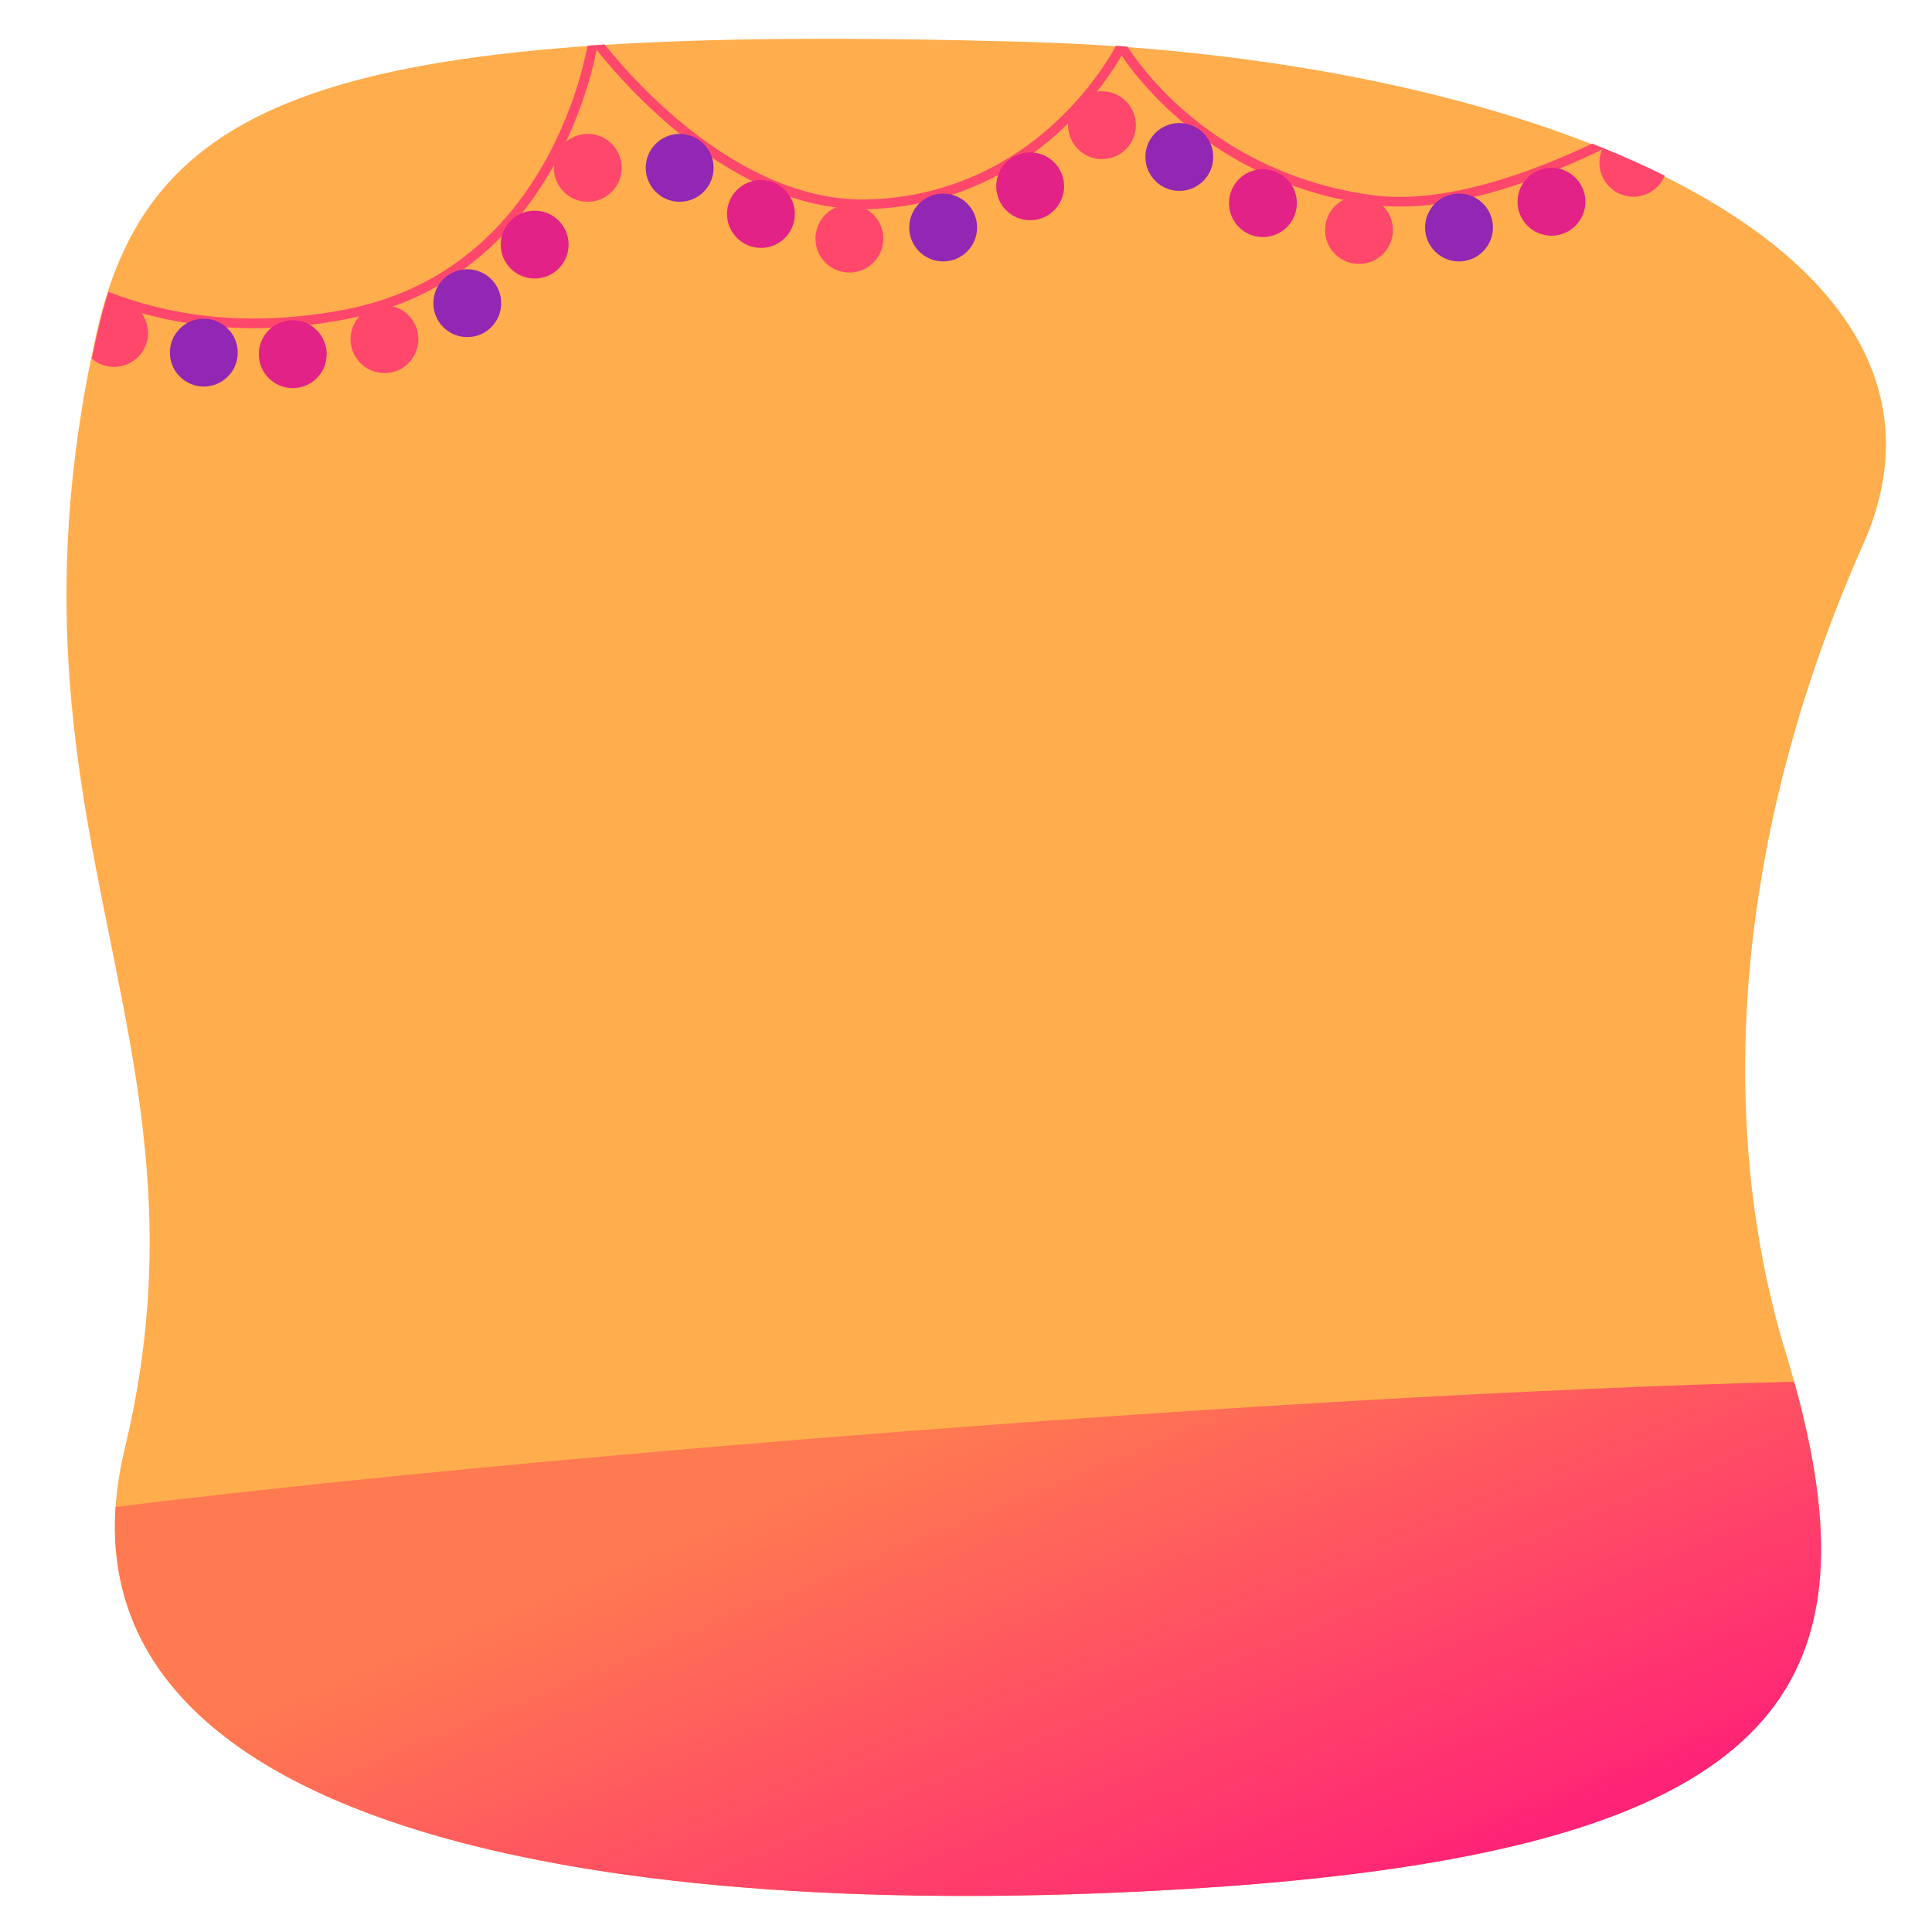
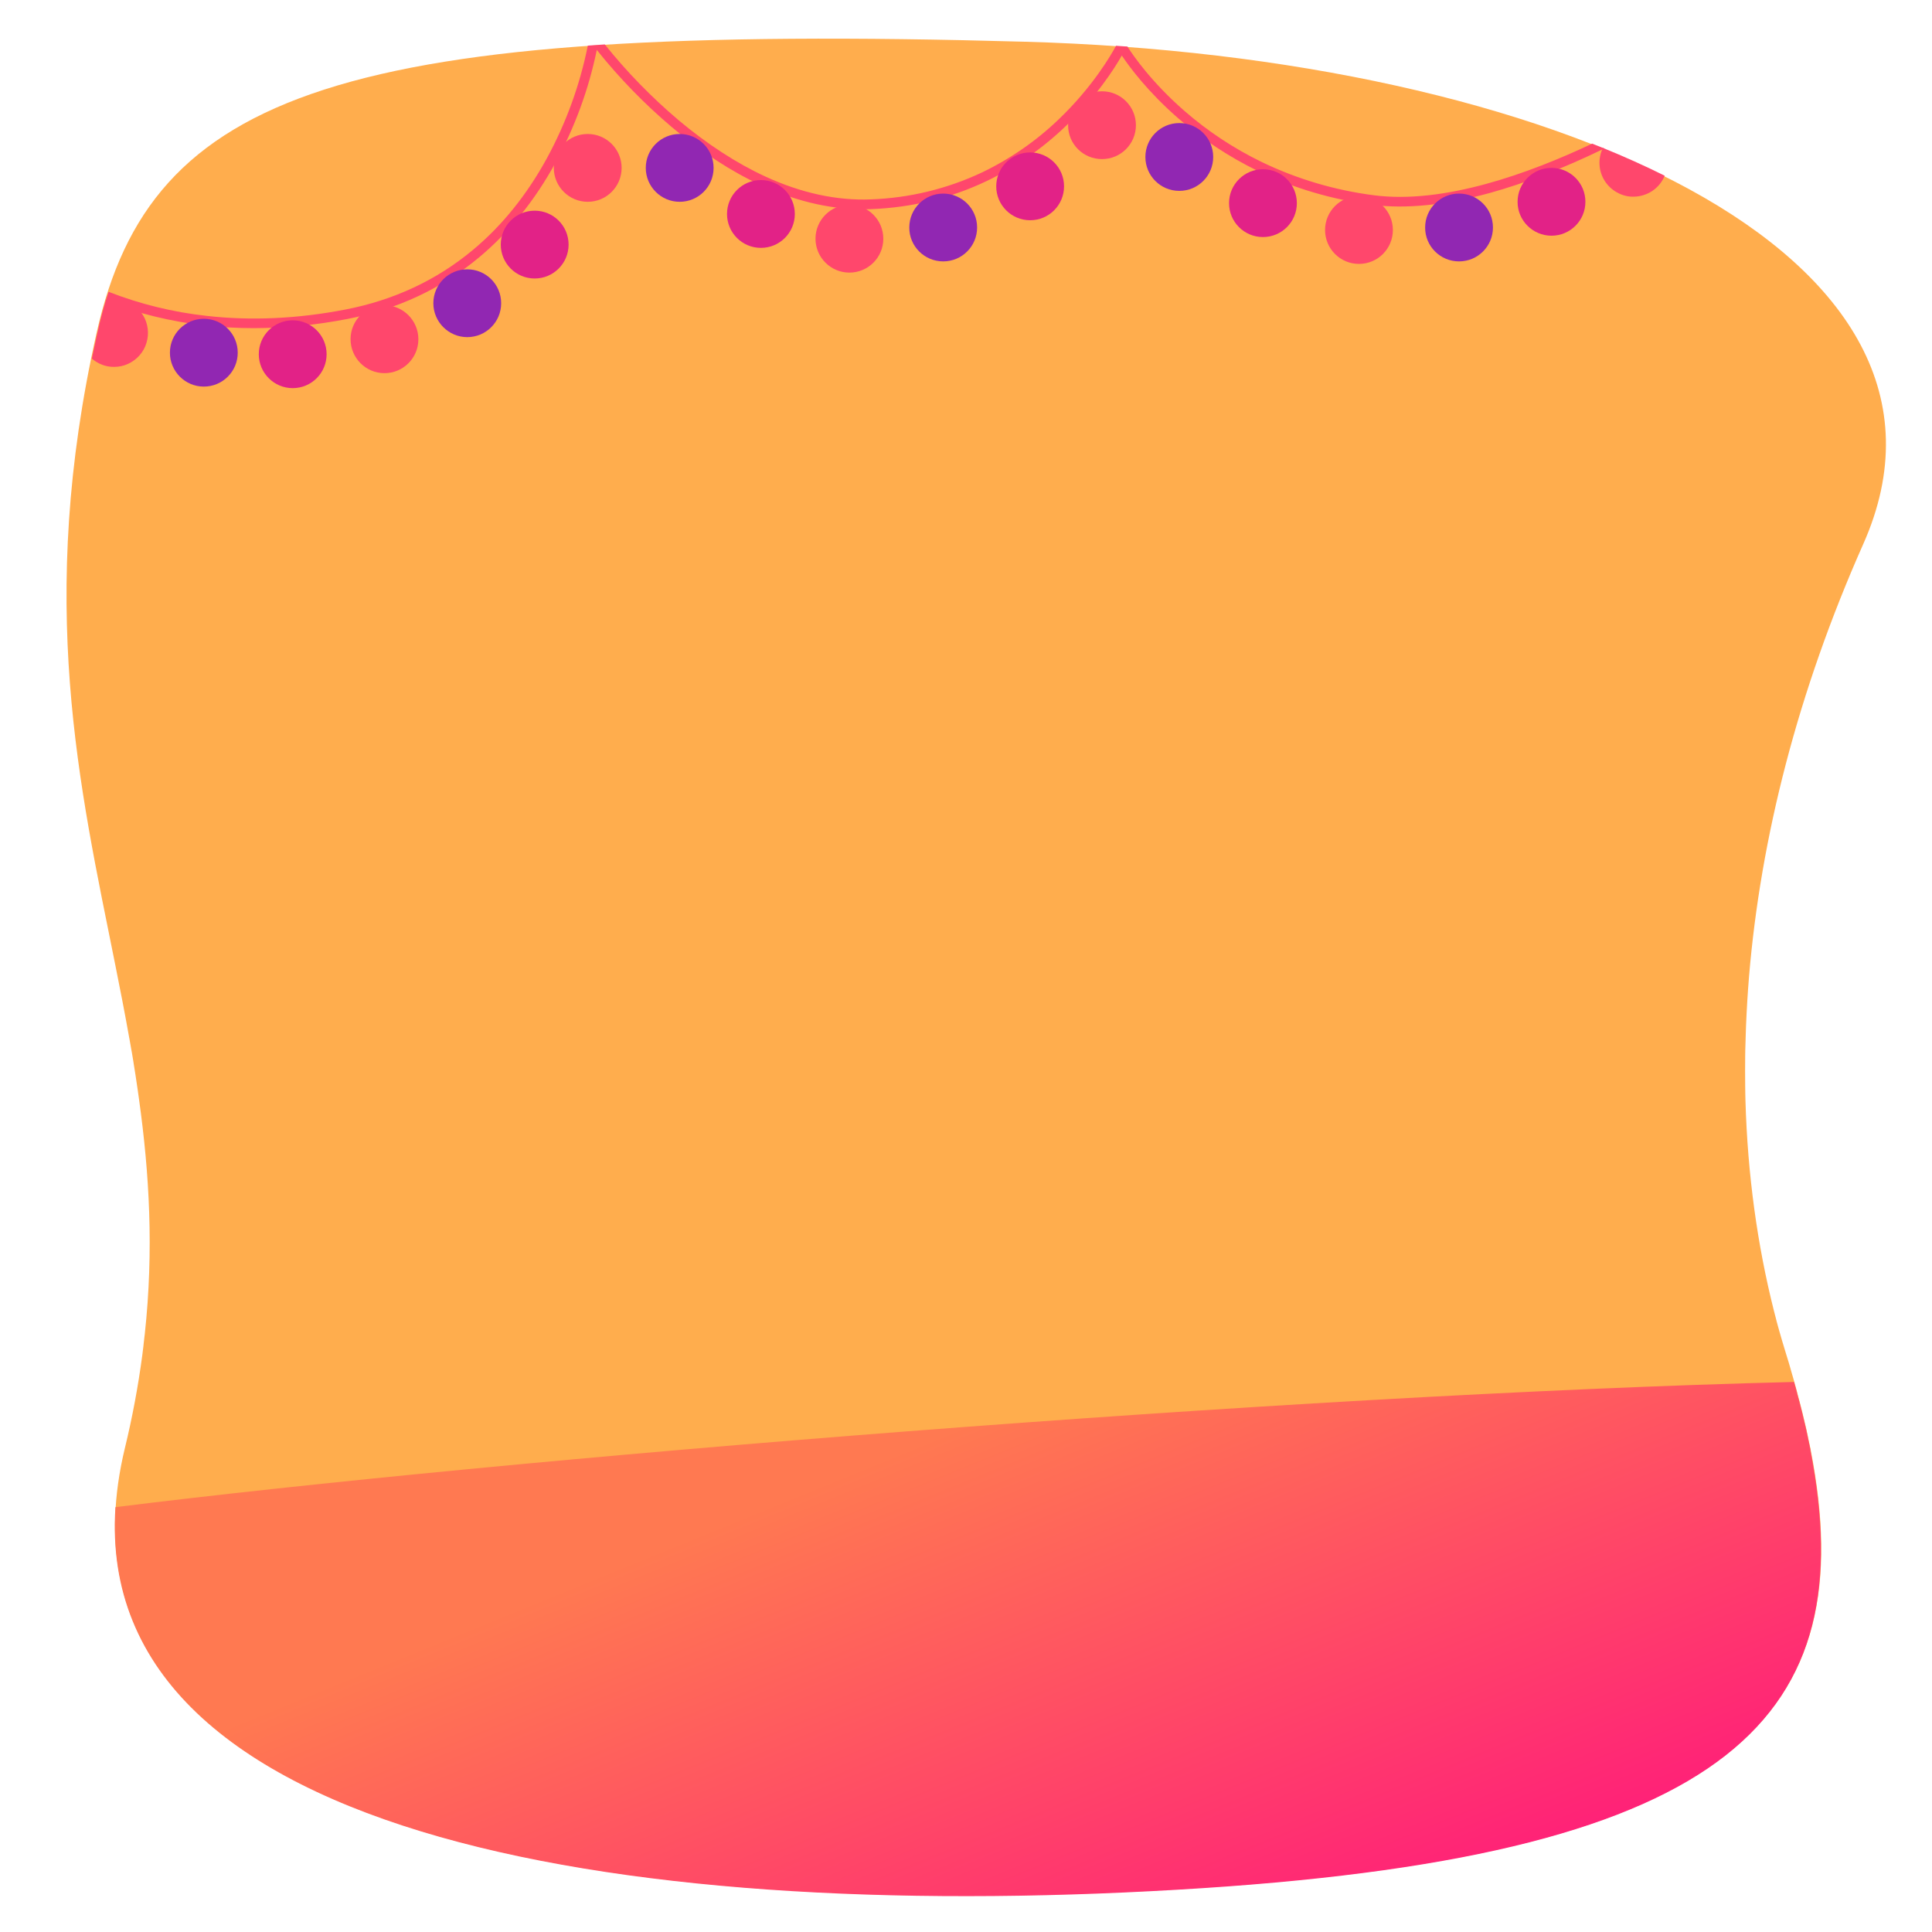
- <svg xmlns="http://www.w3.org/2000/svg" version="1.1" id="asset" x="0px" y="0px" viewBox="0 0 2000 2000" style="enable-background:new 0 0 2000 2000;" xml:space="preserve">
-   <style type="text/css">
- 	.st0{fill:#FFAD4D;}
- 	.st1{fill:url(#SVGID_1_);}
- 	.st2{fill:#FF476C;}
- 	.st3{fill:#9127B2;}
- 	.st4{fill:#E22287;}
- </style>
+ <svg xmlns="http://www.w3.org/2000/svg" version="1.1" id="asset" x="0px" y="0px" viewBox="0 0 2000 2000" enable-background="new 0 0 2000 2000" xml:space="preserve">
  <g>
-     <path class="st0" d="M1806.61,1121.97v-0.47c-0.11-8.52-0.11-17.08,0-25.68c0-0.53,0-1.06,0-1.59c0-2.35,0.07-4.71,0.11-7.06   l0.06-3.25c0-2.17,0.1-4.35,0.15-6.52l0.12-3.93c0.06-2.04,0.12-4.08,0.19-6.13c0.06-2.04,0.14-4,0.23-5.86   c0.66-16.76,1.7-33.64,3.12-50.65c12-143.36,50.37-294.86,118.21-447.45c134-301.28-324.62-504.77-867.72-520.07   c-708.4-19.95-904.86,51.49-961,301c-62.73,279.16-17.74,470.25,19.16,654.54c5.06,25.32,10,50.52,14.48,75.79   c0,0.15,0,0.3,0.08,0.44c0.67,3.79,1.33,7.58,2,11.38c0.19,1.06,0.37,2.12,0.55,3.18c0.51,3,1,6,1.51,9   c0.18,1.1,0.37,2.19,0.54,3.29c0.59,3.56,1.17,7.13,1.72,10.7c0.07,0.42,0.13,0.84,0.2,1.26c0.63,4,1.24,8.03,1.84,12.08l0.39,2.7   c0.45,3.1,0.9,6.21,1.33,9.32c10.71,76.69,15.35,155.74,6,242.89l-0.27,2.45c-0.26,2.34-0.53,4.68-0.81,7   c-0.15,1.25-0.29,2.5-0.45,3.75c-0.36,2.97-0.74,5.95-1.14,8.94c-4.31,32.34-10.32,64.44-18,96.14   c-95.92,397.09,500.35,495.33,1116.07,455.14c551.24-36,682.23-179.33,629.08-452.79c-0.06-0.33-0.13-0.65-0.19-1   c-0.34-1.76-0.7-3.52-1.06-5.29c-0.09-0.46-0.18-0.93-0.28-1.39c-0.35-1.71-0.71-3.43-1.07-5.14l-0.33-1.56l-1.11-5.12   c-0.12-0.51-0.23-1-0.35-1.54c-0.38-1.74-0.78-3.49-1.18-5.24c-0.09-0.41-0.19-0.82-0.28-1.22c-1.78-7.74-3.7-15.58-5.75-23.52   c-0.21-0.84-0.43-1.69-0.65-2.53l-1.08-4.12l-0.84-3.16l-1-3.85c-0.31-1.17-0.63-2.34-1-3.51l-1-3.65   c-0.35-1.27-0.71-2.54-1.07-3.82c-0.36-1.28-0.65-2.29-1-3.44c-0.4-1.4-0.8-2.8-1.21-4.2c-0.3-1-0.6-2.09-0.91-3.15   c-0.48-1.61-0.95-3.23-1.43-4.85l-0.77-2.57c-0.74-2.48-1.5-4.98-2.27-7.5c-1.08-3.51-2.13-7.03-3.15-10.56l-1-3.37   c-0.71-2.43-1.4-4.87-2.09-7.32c-0.35-1.29-0.7-2.58-1.06-3.87c-0.63-2.3-1.26-4.62-1.88-6.95l-1-4c-0.6-2.3-1.19-4.6-1.77-6.91   c-17.3-68.54-27.3-141.4-29.5-217.39c-0.08-2.82-0.15-5.66-0.21-8.51c0-0.32,0-0.63,0-0.95   C1806.73,1127.58,1806.66,1124.79,1806.61,1121.97z" />
-     <linearGradient id="SVGID_1_" gradientUnits="userSpaceOnUse" x1="406.007" y1="15034.87" x2="648.262" y2="14440.87" gradientTransform="matrix(1 0 0 -1 564 16522)">
+     <path fill="#FFAD4D" d="M1806.6,1122v-0.5c-0.1-8.5-0.1-17.1,0-25.7c0-0.5,0-1.1,0-1.6c0-2.3,0.1-4.7,0.1-7.1l0.1-3.2   c0-2.2,0.1-4.3,0.2-6.5l0.1-3.9c0.1-2,0.1-4.1,0.2-6.1c0.1-2,0.1-4,0.2-5.9c0.7-16.8,1.7-33.6,3.1-50.7   c12-143.4,50.4-294.9,118.2-447.5c134-301.3-324.6-504.8-867.7-520.1c-708.4-20-904.9,51.5-961,301   c-62.7,279.2-17.7,470.2,19.2,654.5c5.1,25.3,10,50.5,14.5,75.8c0,0.2,0,0.3,0.1,0.4c0.7,3.8,1.3,7.6,2,11.4   c0.2,1.1,0.4,2.1,0.6,3.2c0.5,3,1,6,1.5,9c0.2,1.1,0.4,2.2,0.5,3.3c0.6,3.6,1.2,7.1,1.7,10.7c0.1,0.4,0.1,0.8,0.2,1.3   c0.6,4,1.2,8,1.8,12.1l0.4,2.7c0.4,3.1,0.9,6.2,1.3,9.3c10.7,76.7,15.4,155.7,6,242.9l-0.3,2.4c-0.3,2.3-0.5,4.7-0.8,7   c-0.1,1.2-0.3,2.5-0.4,3.8c-0.4,3-0.7,5.9-1.1,8.9c-4.3,32.3-10.3,64.4-18,96.1c-95.9,397.1,500.3,495.3,1116.1,455.1   c551.2-36,682.2-179.3,629.1-452.8c-0.1-0.3-0.1-0.7-0.2-1c-0.3-1.8-0.7-3.5-1.1-5.3c-0.1-0.5-0.2-0.9-0.3-1.4   c-0.3-1.7-0.7-3.4-1.1-5.1l-0.3-1.6l-1.1-5.1c-0.1-0.5-0.2-1-0.3-1.5c-0.4-1.7-0.8-3.5-1.2-5.2c-0.1-0.4-0.2-0.8-0.3-1.2   c-1.8-7.7-3.7-15.6-5.8-23.5c-0.2-0.8-0.4-1.7-0.7-2.5l-1.1-4.1l-0.8-3.2l-1-3.8c-0.3-1.2-0.6-2.3-1-3.5l-1-3.7   c-0.3-1.3-0.7-2.5-1.1-3.8c-0.4-1.3-0.7-2.3-1-3.4c-0.4-1.4-0.8-2.8-1.2-4.2c-0.3-1-0.6-2.1-0.9-3.2c-0.5-1.6-0.9-3.2-1.4-4.8   l-0.8-2.6c-0.7-2.5-1.5-5-2.3-7.5c-1.1-3.5-2.1-7-3.2-10.6l-1-3.4c-0.7-2.4-1.4-4.9-2.1-7.3c-0.3-1.3-0.7-2.6-1.1-3.9   c-0.6-2.3-1.3-4.6-1.9-6.9l-1-4c-0.6-2.3-1.2-4.6-1.8-6.9c-17.3-68.5-27.3-141.4-29.5-217.4c-0.1-2.8-0.2-5.7-0.2-8.5   c0-0.3,0-0.6,0-0.9C1806.7,1127.6,1806.7,1124.8,1806.6,1122z" />
+     <linearGradient id="SVGID_1_" gradientUnits="userSpaceOnUse" x1="406.007" y1="-14734.87" x2="648.262" y2="-14140.87" gradientTransform="matrix(1 0 0 1 564 16222)">
      <stop offset="0" style="stop-color:#FF7951" />
      <stop offset="1" style="stop-color:#FF2078" />
    </linearGradient>
-     <path class="st1" d="M1874.08,1500.62c-0.34-1.76-0.7-3.52-1.06-5.29c-0.09-0.46-0.18-0.93-0.28-1.39   c-0.35-1.71-0.71-3.43-1.07-5.14l-0.33-1.56l-1.11-5.12c-0.12-0.51-0.23-1-0.35-1.54c-0.38-1.74-0.78-3.49-1.18-5.24   c-0.09-0.41-0.19-0.82-0.28-1.22c-1.78-7.74-3.7-15.58-5.75-23.52c-0.21-0.84-0.43-1.69-0.65-2.53l-1.08-4.12l-0.84-3.16l-1-3.85   c-0.31-1.17-0.63-2.34-1-3.51c-0.28-1-0.56-2-0.83-3c-528.31,13-1340.81,80.09-1737.67,129.59   c-23,346.35,542.58,432.41,1125.59,394.36c551.24-36,682.23-179.33,629.08-452.79C1874.21,1501.26,1874.15,1500.94,1874.08,1500.62   z" />
-     <path class="st2" d="M1420.71,212.04c34.6,4.54,75.43,0.43,121.38-12.23c36.53-10.07,76.4-25.54,118.5-46l0.23-0.11   c-4.17-1.7-8.36-3.39-12.6-5c-64.6,30.57-153.63,63-226.2,53.45c-40.31-5.16-79.51-16.8-116.1-34.48   c-28.81-14.02-55.65-31.79-79.82-52.83c-34-29.56-53.17-57.46-59-66.61l-11.82-0.85c-4.5,8.43-23.68,42.14-59.34,76.1   c-23.34,22.39-50.08,40.93-79.23,54.94c-36.17,17.11-75.45,26.64-115.43,28c-35.31,1.38-72.06-6.6-109.24-23.72   c-29.92-13.78-60.19-33.47-90-58.52c-27.81-23.57-53.3-49.74-76.13-78.16c-5.93,0.37-11.79,0.77-17.6,1.18   c-8.22,40.78-22.5,80.11-42.36,116.67c-20.65,37.79-46.37,69.69-76.37,94.74c-37.48,31.31-81.88,52.09-132,61.78   c-49.4,9.56-97.74,11.79-143.7,6.65c-34.81-3.81-68.97-12.18-101.61-24.88c-1.02,3.17-2.02,6.36-3,9.59   c33.14,12.82,67.81,21.29,103.13,25.19c16.73,1.87,33.56,2.8,50.39,2.79c32.45-0.09,64.82-3.27,96.67-9.52   c51.77-10,97.69-31.52,136.48-63.92c31-25.89,57.49-58.73,78.77-97.61c19.99-36.67,34.46-76.1,42.94-117   c23.3,29.09,49.34,55.88,77.76,80c30.47,25.67,61.51,45.87,92.27,60.05c38.66,17.82,77,26.12,113.93,24.68   c42.36-1.66,82.59-11.45,119.57-29.11c30.13-14.51,57.77-33.71,81.88-56.89c31.58-30.14,50.3-59.49,58-73   c8.1,12.11,26.9,37.46,58.07,64.65c24.87,21.71,52.5,40.04,82.17,54.5C1338.93,194.76,1379.26,206.74,1420.71,212.04z" />
-     <path class="st3" d="M211,400.16c19.4,0,35.12-15.72,35.12-35.12S230.4,329.92,211,329.92s-35.12,15.72-35.12,35.12   C175.88,384.43,191.61,400.16,211,400.16z" />
-     <path class="st4" d="M303.05,401.79c19.4,0,35.12-15.72,35.12-35.12s-15.72-35.12-35.12-35.12s-35.12,15.72-35.12,35.12   C267.93,386.06,283.66,401.79,303.05,401.79z" />
-     <path class="st2" d="M397.99,386.26c19.4,0,35.12-15.72,35.12-35.12s-15.72-35.12-35.12-35.12s-35.12,15.72-35.12,35.12   C362.87,370.53,378.6,386.26,397.99,386.26z" />
-     <path class="st3" d="M483.74,348.97c19.4,0,35.12-15.72,35.12-35.12s-15.72-35.12-35.12-35.12s-35.12,15.72-35.12,35.12   C448.62,333.24,464.35,348.97,483.74,348.97z" />
-     <path class="st4" d="M553.49,288.32c19.4,0,35.12-15.72,35.12-35.12s-15.72-35.12-35.12-35.12s-35.12,15.72-35.12,35.12   C518.38,272.59,534.1,288.32,553.49,288.32z" />
-     <path class="st2" d="M608.42,208.87c19.4,0,35.12-15.72,35.12-35.12s-15.72-35.12-35.12-35.12s-35.12,15.72-35.12,35.12   C573.29,193.14,589.02,208.87,608.42,208.87z" />
-     <path class="st3" d="M703.6,208.87c19.4,0,35.12-15.72,35.12-35.12S723,138.63,703.6,138.63s-35.12,15.72-35.12,35.12   C668.48,193.14,684.2,208.87,703.6,208.87z" />
-     <path class="st4" d="M787.73,256.61c19.4,0,35.12-15.72,35.12-35.12s-15.72-35.12-35.12-35.12s-35.12,15.72-35.12,35.12   C752.61,240.88,768.33,256.61,787.73,256.61z" />
-     <path class="st2" d="M879.27,282.16c19.4,0,35.12-15.72,35.12-35.12s-15.72-35.12-35.12-35.12s-35.12,15.72-35.12,35.12   C844.15,266.43,859.87,282.16,879.27,282.16z" />
-     <path class="st3" d="M976.36,270.62c19.4,0,35.12-15.72,35.12-35.12s-15.72-35.12-35.12-35.12s-35.12,15.72-35.12,35.12   C941.24,254.89,956.97,270.62,976.36,270.62z" />
-     <path class="st4" d="M1066.42,228c19.4,0,35.12-15.72,35.12-35.12s-15.72-35.12-35.12-35.12s-35.12,15.72-35.12,35.12   C1031.3,212.27,1047.03,228,1066.42,228z" />
-     <path class="st2" d="M1140.76,164.71c19.4,0,35.12-15.72,35.12-35.12s-15.72-35.12-35.12-35.12s-35.12,15.72-35.12,35.12   C1105.64,148.98,1121.35,164.71,1140.76,164.71z" />
-     <path class="st3" d="M1220.83,197.59c19.4,0,35.12-15.72,35.12-35.12s-15.72-35.12-35.12-35.12s-35.12,15.72-35.12,35.12   C1185.7,181.86,1201.43,197.59,1220.83,197.59z" />
-     <path class="st4" d="M1307.38,245.4c19.4,0,35.12-15.72,35.12-35.12s-15.72-35.12-35.12-35.12s-35.12,15.72-35.12,35.12   C1272.26,229.67,1287.97,245.4,1307.38,245.4z" />
-     <path class="st2" d="M1406.81,273.23c19.4,0,35.12-15.72,35.12-35.12s-15.72-35.12-35.12-35.12s-35.12,15.72-35.12,35.12   C1371.69,257.5,1387.41,273.23,1406.81,273.23z" />
-     <path class="st3" d="M1510.36,270.62c19.4,0,35.12-15.72,35.12-35.12s-15.72-35.12-35.12-35.12s-35.12,15.72-35.12,35.12   C1475.24,254.89,1490.96,270.62,1510.36,270.62z" />
-     <path class="st4" d="M1606.06,243.98c19.4,0,35.12-15.72,35.12-35.12s-15.72-35.12-35.12-35.12s-35.12,15.72-35.12,35.12   C1570.94,228.25,1586.66,243.98,1606.06,243.98z" />
-     <path class="st2" d="M1690.84,203.65c6.97,0,13.78-2.07,19.56-5.95c5.79-3.88,10.29-9.39,12.94-15.84   c-20.28-10.08-41.61-19.67-64-28.76c-2.62,5.35-3.83,11.29-3.52,17.24c0.3,5.95,2.12,11.73,5.27,16.78   c3.16,5.06,7.55,9.23,12.76,12.12s11.07,4.41,17.03,4.41L1690.84,203.65L1690.84,203.65z" />
-     <path class="st2" d="M118.12,379.84c4.97,0,9.89-1.05,14.43-3.09s8.59-5.02,11.88-8.75c3.3-3.72,5.77-8.1,7.24-12.85   c1.48-4.75,1.93-9.76,1.32-14.69c-0.6-4.94-2.25-9.69-4.83-13.94s-6.03-7.91-10.13-10.73s-8.75-4.74-13.64-5.62   c-4.89-0.89-9.92-0.72-14.75,0.48c-3.2,10.7-6.08,21.76-8.64,33.18c-2.08,9.24-4.04,18.39-5.88,27.44   C101.5,376.8,109.67,379.85,118.12,379.84z" />
+     <path fill="url(#SVGID_1_)" d="M1874.1,1500.6c-0.3-1.8-0.7-3.5-1.1-5.3c-0.1-0.5-0.2-0.9-0.3-1.4c-0.3-1.7-0.7-3.4-1.1-5.1   l-0.3-1.6l-1.1-5.1c-0.1-0.5-0.2-1-0.3-1.5c-0.4-1.7-0.8-3.5-1.2-5.2c-0.1-0.4-0.2-0.8-0.3-1.2c-1.8-7.7-3.7-15.6-5.8-23.5   c-0.2-0.8-0.4-1.7-0.7-2.5l-1.1-4.1l-0.8-3.2l-1-3.8c-0.3-1.2-0.6-2.3-1-3.5c-0.3-1-0.6-2-0.8-3   c-528.3,13-1340.8,80.1-1737.7,129.6c-23,346.3,542.6,432.4,1125.6,394.4c551.2-36,682.2-179.3,629.1-452.8   C1874.2,1501.3,1874.2,1500.9,1874.1,1500.6z" />
+     <path fill="#FF476C" d="M1420.7,212c34.6,4.5,75.4,0.4,121.4-12.2c36.5-10.1,76.4-25.5,118.5-46l0.2-0.1c-4.2-1.7-8.4-3.4-12.6-5   c-64.6,30.6-153.6,63-226.2,53.4c-40.3-5.2-79.5-16.8-116.1-34.5c-28.8-14-55.7-31.8-79.8-52.8c-34-29.6-53.2-57.5-59-66.6   l-11.8-0.8c-4.5,8.4-23.7,42.1-59.3,76.1c-23.3,22.4-50.1,40.9-79.2,54.9c-36.2,17.1-75.5,26.6-115.4,28   c-35.3,1.4-72.1-6.6-109.2-23.7c-29.9-13.8-60.2-33.5-90-58.5c-27.8-23.6-53.3-49.7-76.1-78.2c-5.9,0.4-11.8,0.8-17.6,1.2   c-8.2,40.8-22.5,80.1-42.4,116.7c-20.7,37.8-46.4,69.7-76.4,94.7c-37.5,31.3-81.9,52.1-132,61.8c-49.4,9.6-97.7,11.8-143.7,6.6   c-34.8-3.8-69-12.2-101.6-24.9c-1,3.2-2,6.4-3,9.6c33.1,12.8,67.8,21.3,103.1,25.2c16.7,1.9,33.6,2.8,50.4,2.8   c32.5-0.1,64.8-3.3,96.7-9.5c51.8-10,97.7-31.5,136.5-63.9c31-25.9,57.5-58.7,78.8-97.6c20-36.7,34.5-76.1,42.9-117   c23.3,29.1,49.3,55.9,77.8,80c30.5,25.7,61.5,45.9,92.3,60.1c38.7,17.8,77,26.1,113.9,24.7c42.4-1.7,82.6-11.4,119.6-29.1   c30.1-14.5,57.8-33.7,81.9-56.9c31.6-30.1,50.3-59.5,58-73c8.1,12.1,26.9,37.5,58.1,64.7c24.9,21.7,52.5,40,82.2,54.5   C1338.9,194.8,1379.3,206.7,1420.7,212z" />
+     <path fill="#9127B2" d="M211,400.2c19.4,0,35.1-15.7,35.1-35.1s-15.7-35.1-35.1-35.1s-35.1,15.7-35.1,35.1   C175.9,384.4,191.6,400.2,211,400.2z" />
+     <path fill="#E22287" d="M303,401.8c19.4,0,35.1-15.7,35.1-35.1s-15.7-35.1-35.1-35.1s-35.1,15.7-35.1,35.1   C267.9,386.1,283.7,401.8,303,401.8z" />
+     <path fill="#FF476C" d="M398,386.3c19.4,0,35.1-15.7,35.1-35.1S417.4,316,398,316s-35.1,15.7-35.1,35.1   C362.9,370.5,378.6,386.3,398,386.3z" />
+     <path fill="#9127B2" d="M483.7,349c19.4,0,35.1-15.7,35.1-35.1s-15.7-35.1-35.1-35.1s-35.1,15.7-35.1,35.1   C448.6,333.2,464.4,349,483.7,349z" />
+     <path fill="#E22287" d="M553.5,288.3c19.4,0,35.1-15.7,35.1-35.1s-15.7-35.1-35.1-35.1s-35.1,15.7-35.1,35.1   C518.4,272.6,534.1,288.3,553.5,288.3z" />
+     <path fill="#FF476C" d="M608.4,208.9c19.4,0,35.1-15.7,35.1-35.1s-15.7-35.1-35.1-35.1s-35.1,15.7-35.1,35.1   C573.3,193.1,589,208.9,608.4,208.9z" />
+     <path fill="#9127B2" d="M703.6,208.9c19.4,0,35.1-15.7,35.1-35.1s-15.7-35.1-35.1-35.1s-35.1,15.7-35.1,35.1   C668.5,193.1,684.2,208.9,703.6,208.9z" />
+     <path fill="#E22287" d="M787.7,256.6c19.4,0,35.1-15.7,35.1-35.1s-15.7-35.1-35.1-35.1s-35.1,15.7-35.1,35.1   C752.6,240.9,768.3,256.6,787.7,256.6z" />
+     <path fill="#FF476C" d="M879.3,282.2c19.4,0,35.1-15.7,35.1-35.1s-15.7-35.1-35.1-35.1s-35.1,15.7-35.1,35.1   C844.2,266.4,859.9,282.2,879.3,282.2z" />
+     <path fill="#9127B2" d="M976.4,270.6c19.4,0,35.1-15.7,35.1-35.1s-15.7-35.1-35.1-35.1s-35.1,15.7-35.1,35.1   C941.2,254.9,957,270.6,976.4,270.6z" />
+     <path fill="#E22287" d="M1066.4,228c19.4,0,35.1-15.7,35.1-35.1s-15.7-35.1-35.1-35.1s-35.1,15.7-35.1,35.1   C1031.3,212.3,1047,228,1066.4,228z" />
+     <path fill="#FF476C" d="M1140.8,164.7c19.4,0,35.1-15.7,35.1-35.1s-15.7-35.1-35.1-35.1s-35.1,15.7-35.1,35.1   C1105.6,149,1121.3,164.7,1140.8,164.7z" />
+     <path fill="#9127B2" d="M1220.8,197.6c19.4,0,35.1-15.7,35.1-35.1s-15.7-35.1-35.1-35.1s-35.1,15.7-35.1,35.1   C1185.7,181.9,1201.4,197.6,1220.8,197.6z" />
+     <path fill="#E22287" d="M1307.4,245.4c19.4,0,35.1-15.7,35.1-35.1s-15.7-35.1-35.1-35.1s-35.1,15.7-35.1,35.1   C1272.3,229.7,1288,245.4,1307.4,245.4z" />
+     <path fill="#FF476C" d="M1406.8,273.2c19.4,0,35.1-15.7,35.1-35.1s-15.7-35.1-35.1-35.1s-35.1,15.7-35.1,35.1   C1371.7,257.5,1387.4,273.2,1406.8,273.2z" />
+     <path fill="#9127B2" d="M1510.4,270.6c19.4,0,35.1-15.7,35.1-35.1s-15.7-35.1-35.1-35.1s-35.1,15.7-35.1,35.1   C1475.2,254.9,1491,270.6,1510.4,270.6z" />
+     <path fill="#E22287" d="M1606.1,244c19.4,0,35.1-15.7,35.1-35.1s-15.7-35.1-35.1-35.1s-35.1,15.7-35.1,35.1   C1570.9,228.2,1586.7,244,1606.1,244z" />
+     <path fill="#FF476C" d="M1690.8,203.6c7,0,13.8-2.1,19.6-5.9c5.8-3.9,10.3-9.4,12.9-15.8c-20.3-10.1-41.6-19.7-64-28.8   c-2.6,5.4-3.8,11.3-3.5,17.2c0.3,5.9,2.1,11.7,5.3,16.8c3.2,5.1,7.6,9.2,12.8,12.1S1684.9,203.7,1690.8,203.6L1690.8,203.6   L1690.8,203.6z" />
+     <path fill="#FF476C" d="M118.1,379.8c5,0,9.9-1,14.4-3.1s8.6-5,11.9-8.8c3.3-3.7,5.8-8.1,7.2-12.9c1.5-4.8,1.9-9.8,1.3-14.7   c-0.6-4.9-2.2-9.7-4.8-13.9s-6-7.9-10.1-10.7s-8.8-4.7-13.6-5.6c-4.9-0.9-9.9-0.7-14.8,0.5c-3.2,10.7-6.1,21.8-8.6,33.2   c-2.1,9.2-4,18.4-5.9,27.4C101.5,376.8,109.7,379.9,118.1,379.8z" />
  </g>
</svg>
